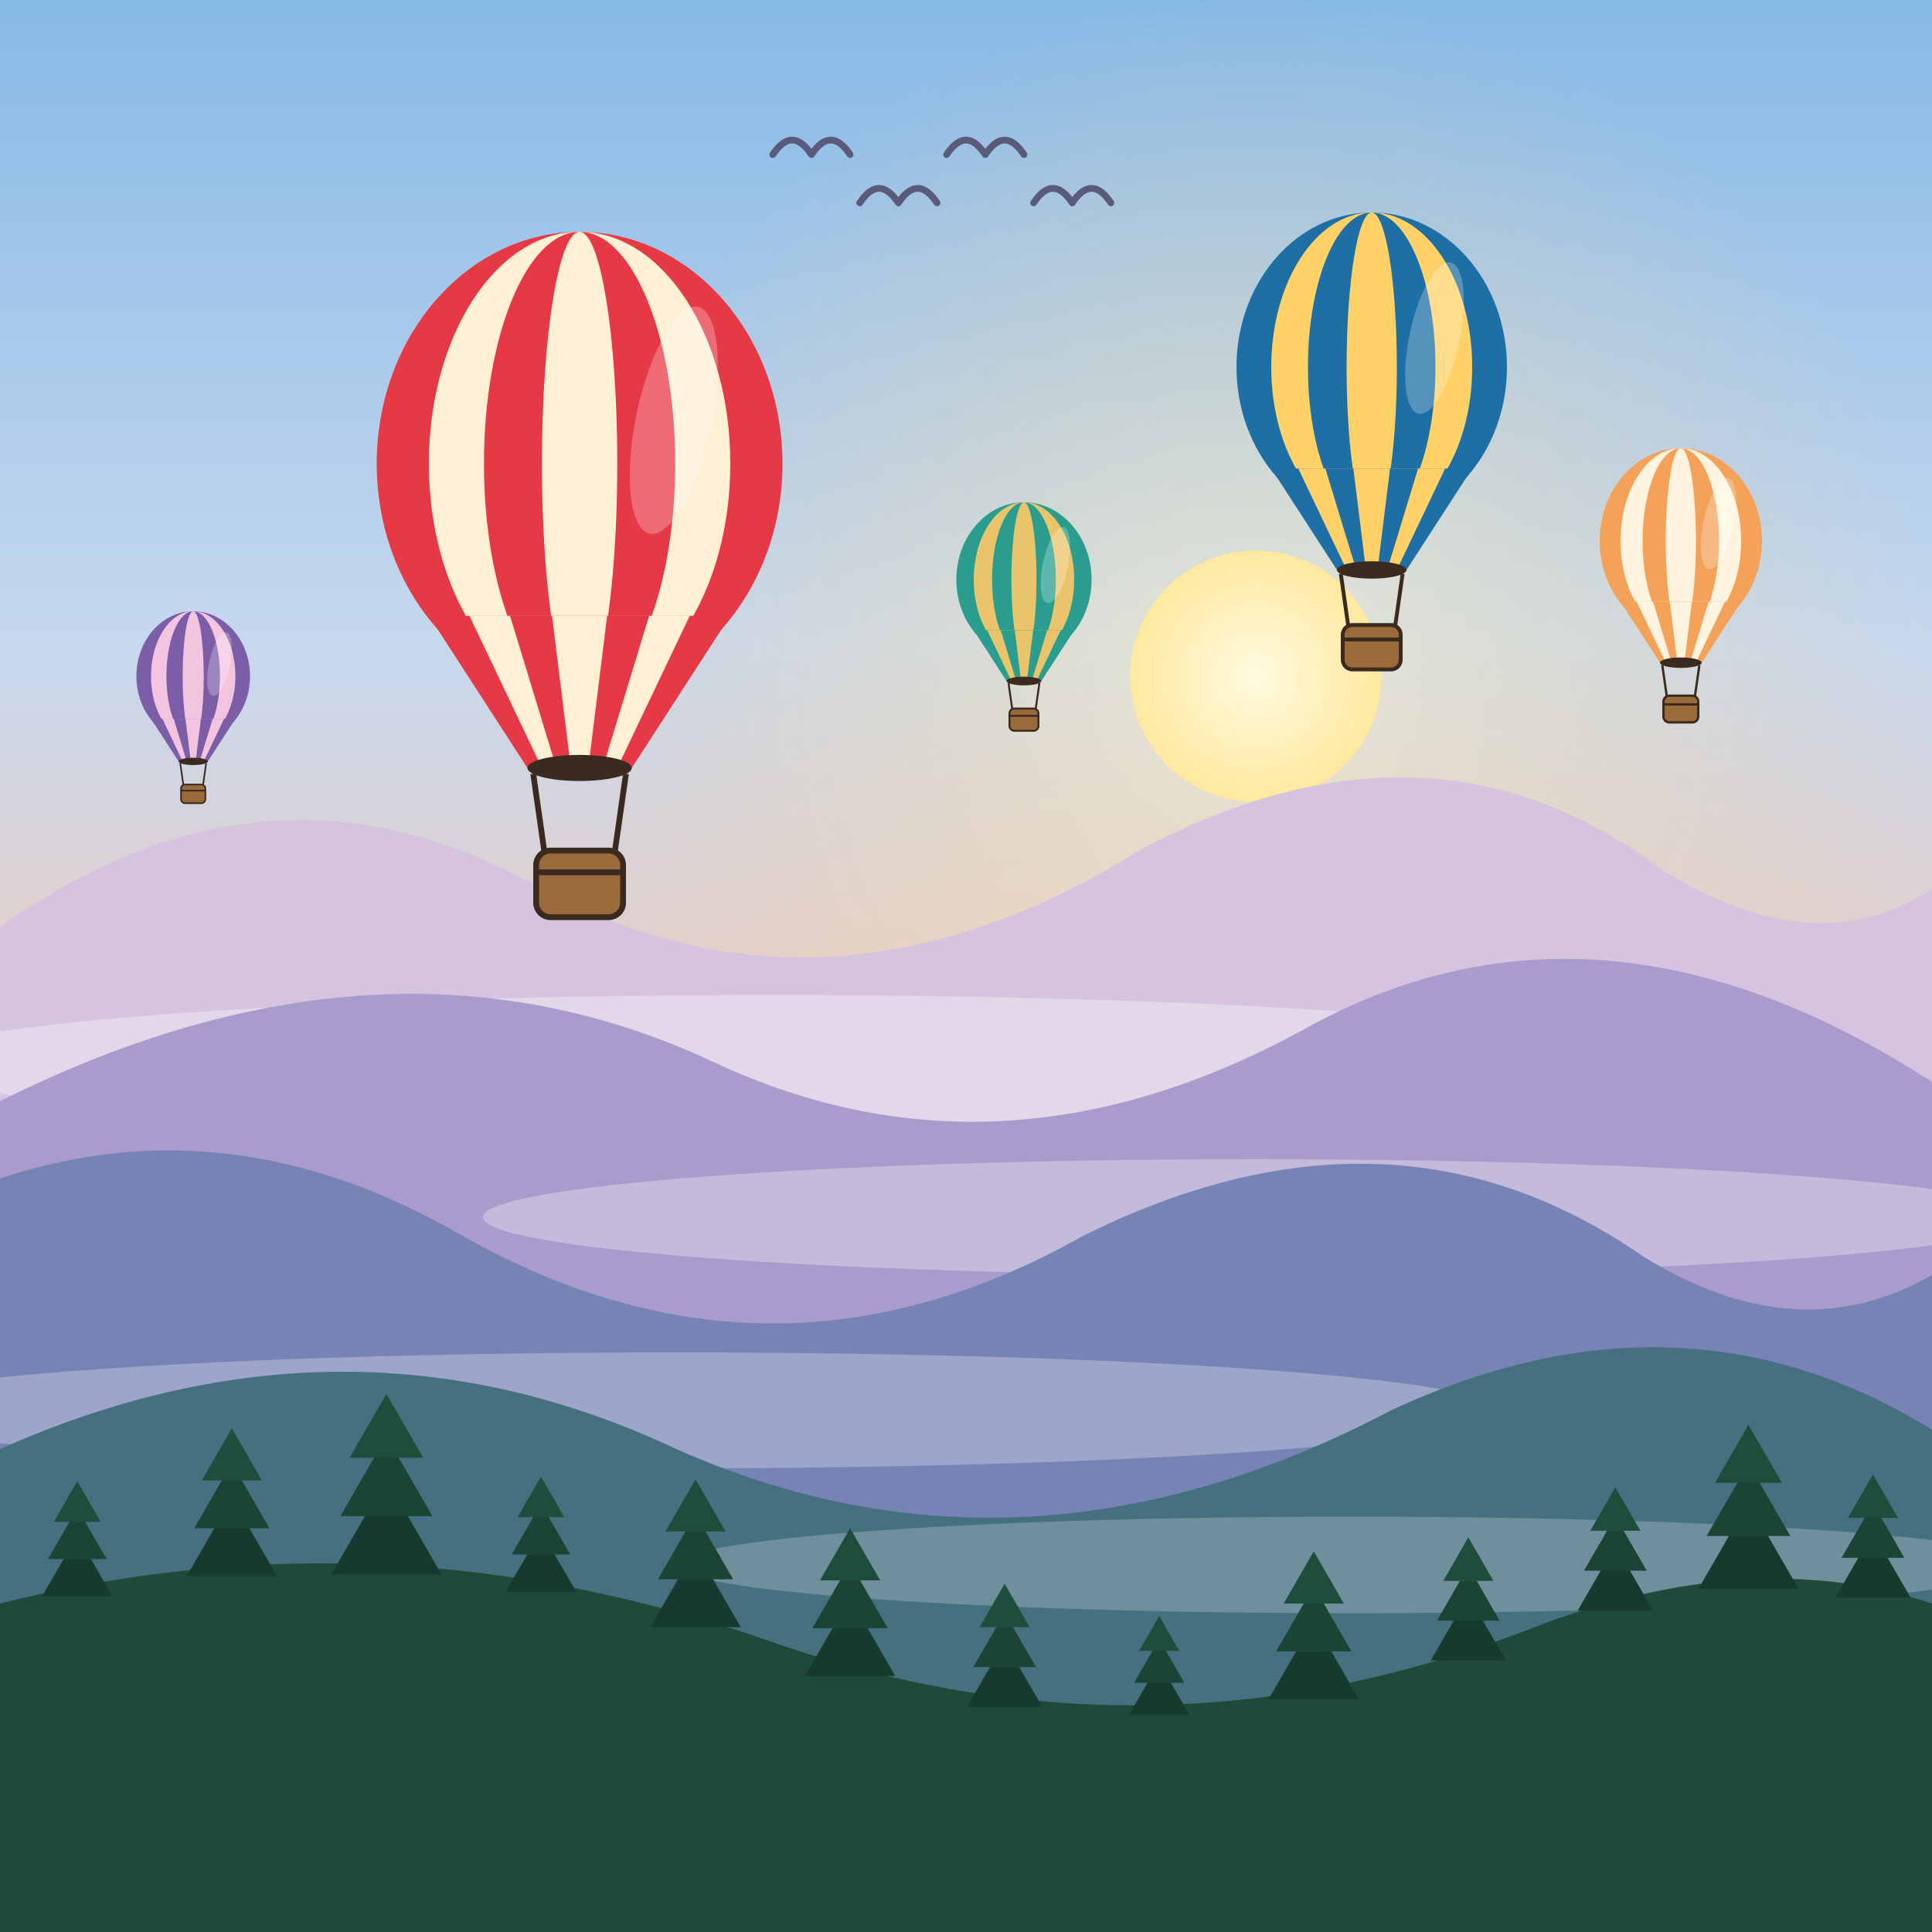
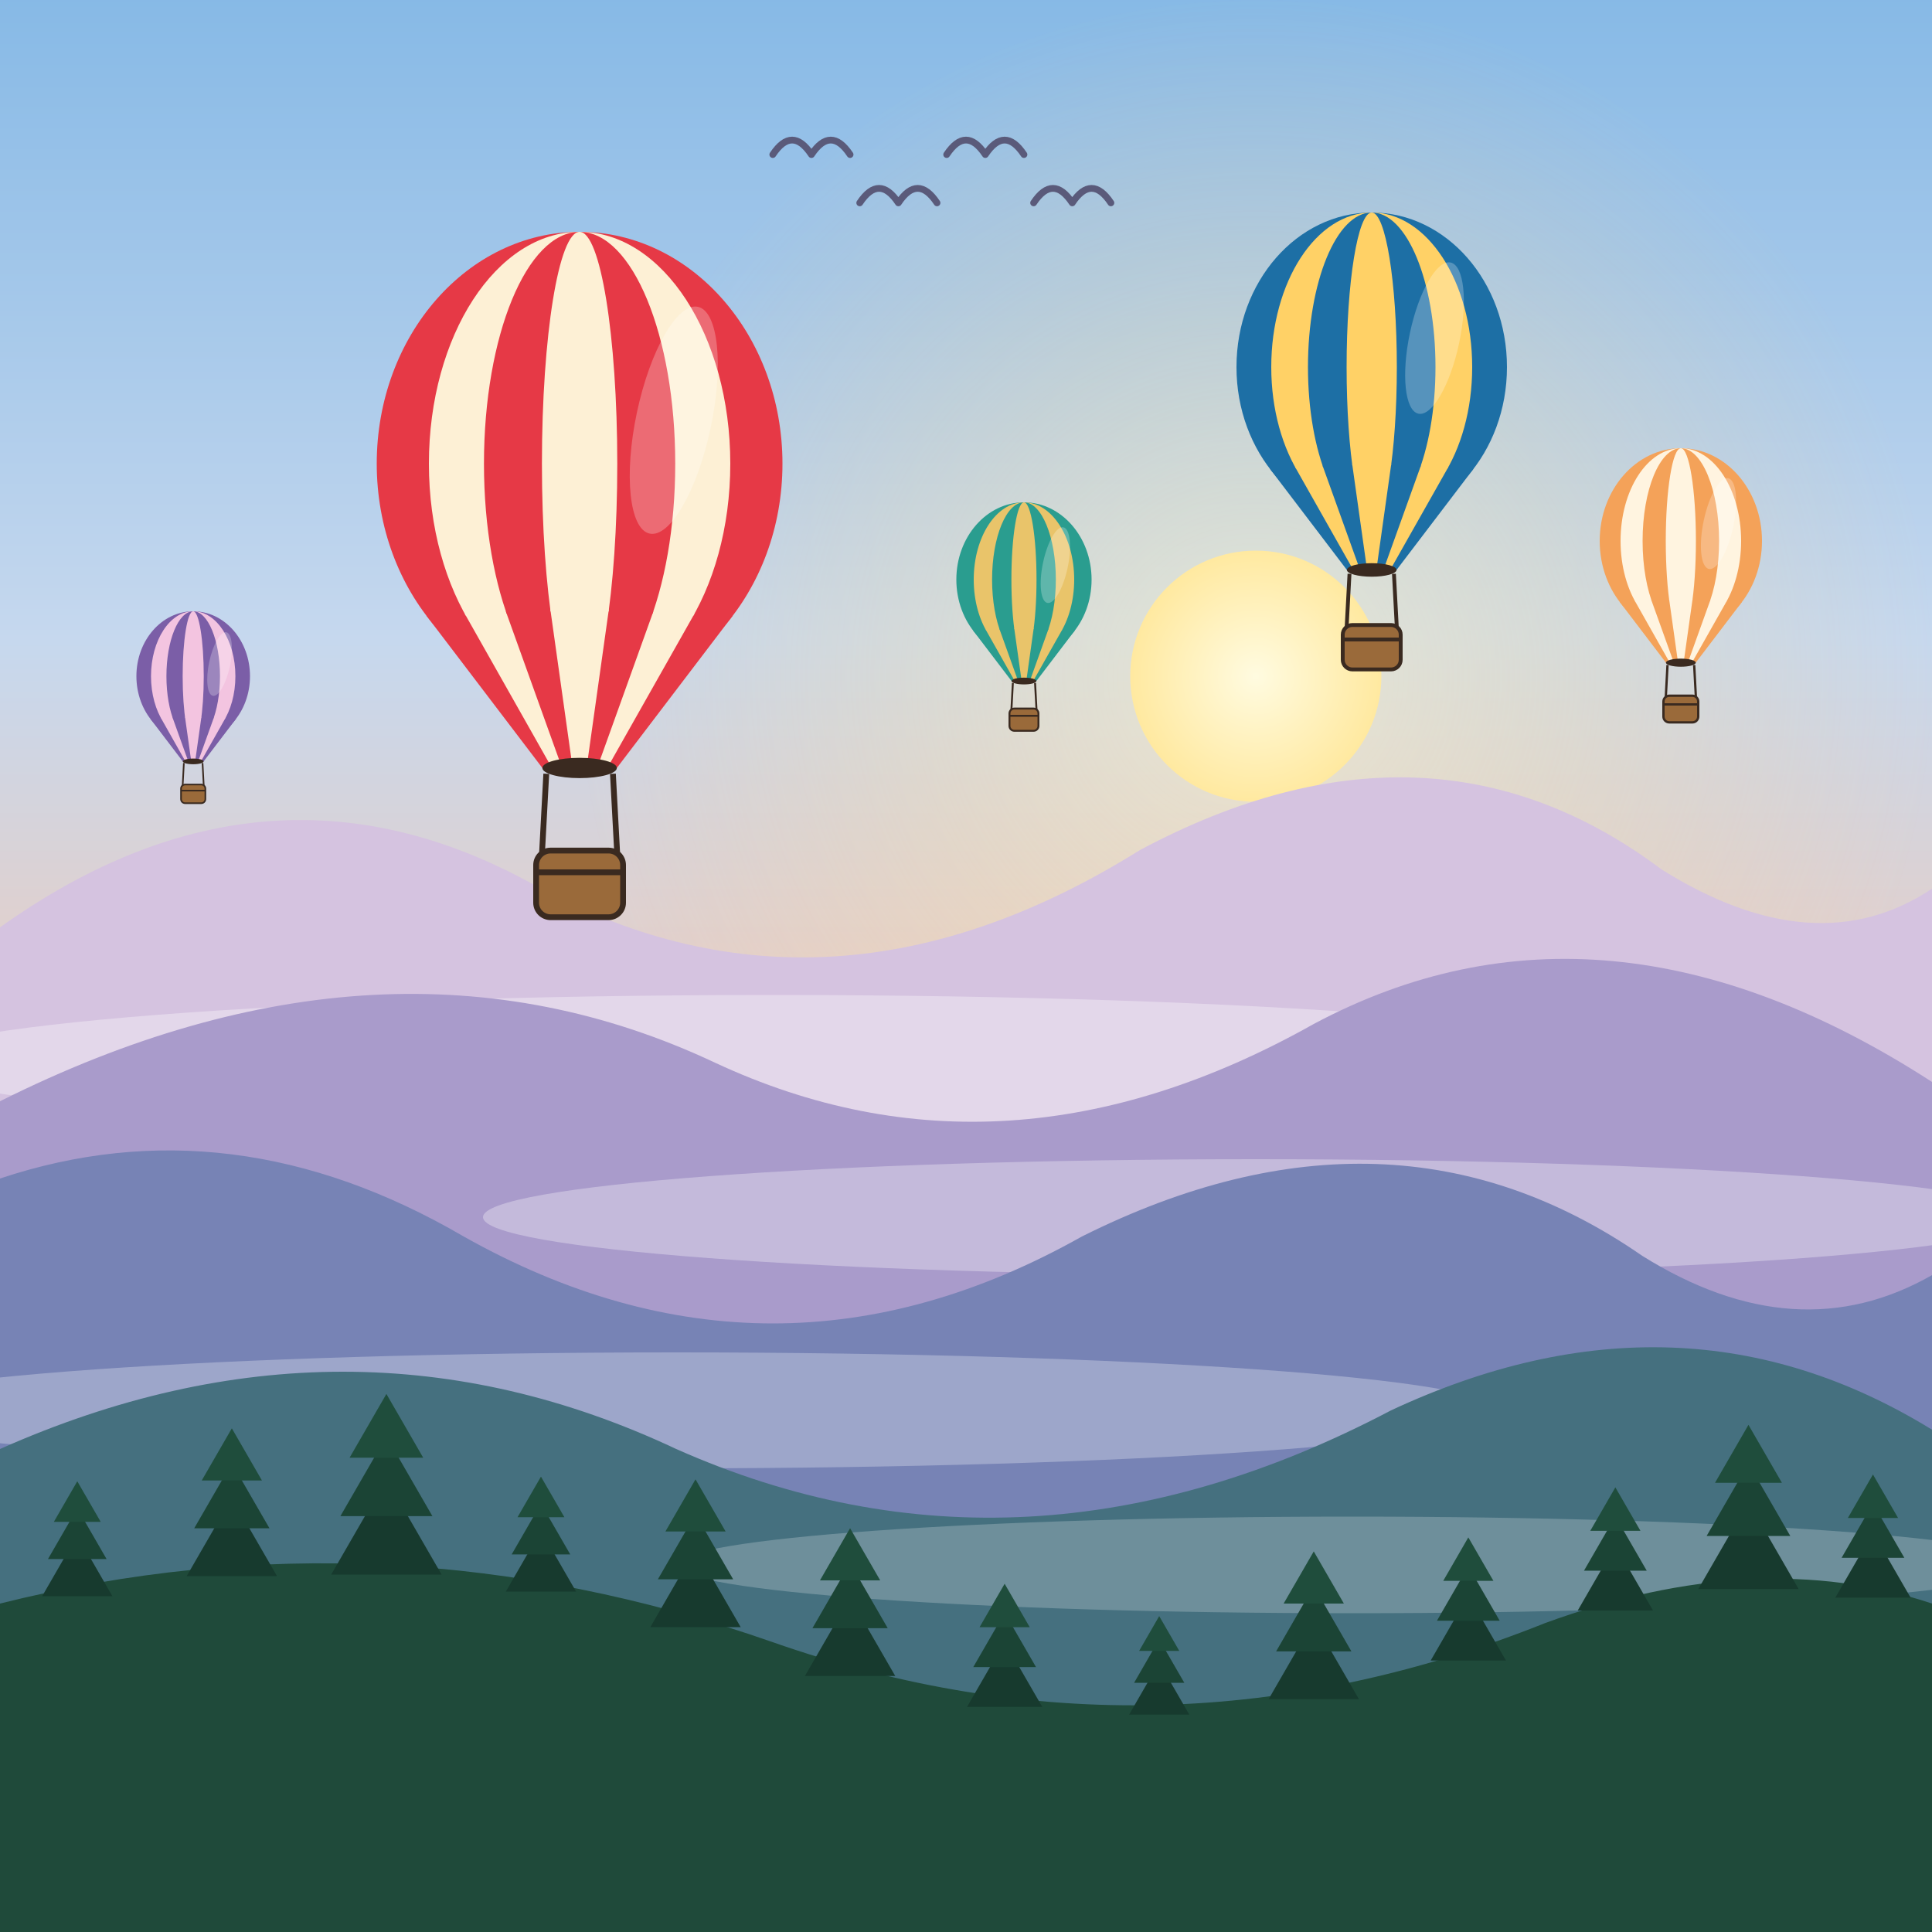
<svg xmlns="http://www.w3.org/2000/svg" viewBox="-100 -100 200 200">
  <defs>
    <linearGradient id="sky" x1="0.5" y1="1" x2="0.5" y2="0">
      <stop offset="0" stop-color="#FFE2B8" />
      <stop offset="0.333" stop-color="#FFC7A8" />
      <stop offset="0.667" stop-color="#C6D8EE" />
      <stop offset="1" stop-color="#86B9E6" />
    </linearGradient>
    <radialGradient id="halo">
      <stop offset="0" stop-color="#FFF4C8" stop-opacity="0.533" />
      <stop offset="0.5" stop-color="#FFE0A0" stop-opacity="0.267" />
      <stop offset="1" stop-color="#FFD090" stop-opacity="0" />
    </radialGradient>
    <radialGradient id="sun">
      <stop offset="0" stop-color="#FFFBE0" />
      <stop offset="1" stop-color="#FFE9A0" />
    </radialGradient>
  </defs>
  <polygon style="fill:url(#sky)" points="-100,100 100,100 100,-100 -100,-100 " />
  <circle style="fill:url(#halo)" cx="30" cy="-30" r="70" />
  <circle style="fill:url(#sun)" cx="30" cy="-30" r="13" />
  <path style="fill:none;stroke-width:0.7;stroke:#5A5A7A;stroke-linecap:round;stroke-linejoin:round" d="M -20 -84 Q -18 -87 -16 -84 Q -14 -87 -12 -84" />
  <path style="fill:none;stroke-width:0.7;stroke:#5A5A7A;stroke-linecap:round;stroke-linejoin:round" d="M -11 -79 Q -9 -82 -7 -79 Q -5 -82 -3 -79" />
  <path style="fill:none;stroke-width:0.7;stroke:#5A5A7A;stroke-linecap:round;stroke-linejoin:round" d="M -2 -84 Q 0 -87 2 -84 Q 4 -87 6 -84" />
  <path style="fill:none;stroke-width:0.7;stroke:#5A5A7A;stroke-linecap:round;stroke-linejoin:round" d="M 7 -79 Q 9 -82 11 -79 Q 13 -82 15 -79" />
  <path style="fill:#D5C3E0" d="M -100 100 L -100 -4 Q -72 -24 -44 -8 Q -14 8 18 -12 Q 48 -28 72 -10 Q 88 0 100 -8 L 100 100 Z" />
  <ellipse style="fill:#FFFFFF;fill-opacity:0.333" cx="-20" cy="10" rx="90" ry="7" />
  <path style="fill:#A99BCB" d="M -100 100 L -100 14 Q -60 -6 -26 10 Q 4 24 36 6 Q 66 -10 100 12 L 100 100 Z" />
  <ellipse style="fill:#FFFFFF;fill-opacity:0.314" cx="30" cy="26" rx="80" ry="6" />
  <path style="fill:#7783B5" d="M -100 100 L -100 22 Q -76 14 -52 28 Q -20 46 12 28 Q 44 12 70 30 Q 86 40 100 32 L 100 100 Z" />
  <ellipse style="fill:#FFFFFF;fill-opacity:0.282" cx="-30" cy="46" rx="85" ry="6" />
  <path style="fill:#45707F" d="M -100 100 L -100 50 Q -64 34 -30 50 Q 6 66 44 46 Q 74 32 100 48 L 100 100 Z" />
  <ellipse style="fill:#FFFFFF;fill-opacity:0.22" cx="40" cy="62" rx="70" ry="5" />
  <g transform="translate(-80 -30) scale(0.42 0.42)">
    <ellipse style="fill:#7B5EA7" cx="0" cy="0" rx="14" ry="16" />
    <ellipse style="fill:#F3C4E0" cx="0" cy="0" rx="10.4" ry="16" />
    <ellipse style="fill:#7B5EA7" cx="0" cy="0" rx="6.6" ry="16" />
    <ellipse style="fill:#F3C4E0" cx="0" cy="0" rx="2.6" ry="16" />
-     <polygon style="fill:#7B5EA7" points="-10.4,10.5 10.4,10.5 3.6,21 -3.6,21 " />
-     <polygon style="fill:#F3C4E0" points="-7.6,10.5 7.6,10.5 2.6,21 -2.6,21 " />
-     <polygon style="fill:#7B5EA7" points="-4.8,10.5 4.8,10.5 1.6,21 -1.6,21 " />
-     <polygon style="fill:#F3C4E0" points="-1.9,10.5 1.9,10.5 0.6,21 -0.6,21 " />
-     <ellipse style="fill:#3A2A20" cx="0" cy="21" rx="3.6" ry="0.9" />
+     <polygon style="fill:#7B5EA7" points="-10.56,10.5 10.56,10.5 2.57,21 -2.57,21 " />
+     <polygon style="fill:#F3C4E0" points="-7.93,10.35 7.93,10.35 1.91,21 -1.91,21 " />
+     <polygon style="fill:#7B5EA7" points="-5.09,10.2 5.09,10.2 1.21,21 -1.21,21 " />
+     <polygon style="fill:#F3C4E0" points="-2.02,10.05 2.02,10.05 0.48,21 -0.48,21 " />
+     <ellipse style="fill:#3A2A20" cx="0" cy="21" rx="2.57" ry="0.7" />
    <ellipse style="fill:#FFFFFF;fill-opacity:0.251" cx="6.5" cy="-3" rx="2.6" ry="8" transform="rotate(12 6.5 -3)" />
-     <polyline style="fill:none;stroke-width:0.4;stroke:#3A2A20" points="-3.2,21.4 -2.4,27 " />
-     <polyline style="fill:none;stroke-width:0.4;stroke:#3A2A20" points="3.2,21.4 2.4,27 " />
+     <polyline style="fill:none;stroke-width:0.4;stroke:#3A2A20" points="-2.3,21.4 -2.6,27 " />
+     <polyline style="fill:none;stroke-width:0.4;stroke:#3A2A20" points="2.3,21.4 2.6,27 " />
    <path style="fill:#9A6A3A;stroke-width:0.4;stroke:#3A2A20" d="M -2 31.3 L 2 31.3 C 2.552 31.3 3 30.852 3 30.3 L 3 27.7 C 3 27.148 2.552 26.7 2 26.7 L -2 26.7 C -2.552 26.7 -3 27.148 -3 27.7 L -3 30.3 C -3 30.852 -2.552 31.3 -2 31.3 Z" />
    <polyline style="fill:none;stroke-width:0.4;stroke:#3A2A20" points="-3,28.2 3,28.2 " />
  </g>
  <g transform="translate(74 -44) scale(0.6 0.6)">
    <ellipse style="fill:#F4A259" cx="0" cy="0" rx="14" ry="16" />
    <ellipse style="fill:#FFF4E0" cx="0" cy="0" rx="10.4" ry="16" />
    <ellipse style="fill:#F4A259" cx="0" cy="0" rx="6.6" ry="16" />
    <ellipse style="fill:#FFF4E0" cx="0" cy="0" rx="2.6" ry="16" />
-     <polygon style="fill:#F4A259" points="-10.4,10.5 10.4,10.5 3.6,21 -3.6,21 " />
-     <polygon style="fill:#FFF4E0" points="-7.6,10.5 7.6,10.5 2.6,21 -2.6,21 " />
-     <polygon style="fill:#F4A259" points="-4.8,10.5 4.8,10.5 1.6,21 -1.6,21 " />
-     <polygon style="fill:#FFF4E0" points="-1.9,10.5 1.9,10.5 0.6,21 -0.6,21 " />
-     <ellipse style="fill:#3A2A20" cx="0" cy="21" rx="3.6" ry="0.9" />
+     <polygon style="fill:#F4A259" points="-10.56,10.5 10.56,10.5 2.57,21 -2.57,21 " />
+     <polygon style="fill:#FFF4E0" points="-7.93,10.35 7.93,10.35 1.91,21 -1.91,21 " />
+     <polygon style="fill:#F4A259" points="-5.09,10.2 5.09,10.2 1.21,21 -1.21,21 " />
+     <polygon style="fill:#FFF4E0" points="-2.02,10.05 2.02,10.05 0.48,21 -0.48,21 " />
+     <ellipse style="fill:#3A2A20" cx="0" cy="21" rx="2.57" ry="0.7" />
    <ellipse style="fill:#FFFFFF;fill-opacity:0.251" cx="6.5" cy="-3" rx="2.6" ry="8" transform="rotate(12 6.5 -3)" />
-     <polyline style="fill:none;stroke-width:0.4;stroke:#3A2A20" points="-3.2,21.4 -2.4,27 " />
-     <polyline style="fill:none;stroke-width:0.4;stroke:#3A2A20" points="3.2,21.4 2.4,27 " />
+     <polyline style="fill:none;stroke-width:0.4;stroke:#3A2A20" points="-2.3,21.4 -2.6,27 " />
+     <polyline style="fill:none;stroke-width:0.4;stroke:#3A2A20" points="2.3,21.4 2.6,27 " />
    <path style="fill:#9A6A3A;stroke-width:0.4;stroke:#3A2A20" d="M -2 31.3 L 2 31.3 C 2.552 31.3 3 30.852 3 30.3 L 3 27.7 C 3 27.148 2.552 26.7 2 26.7 L -2 26.7 C -2.552 26.7 -3 27.148 -3 27.7 L -3 30.3 C -3 30.852 -2.552 31.3 -2 31.3 Z" />
    <polyline style="fill:none;stroke-width:0.4;stroke:#3A2A20" points="-3,28.2 3,28.2 " />
  </g>
  <g transform="translate(6 -40) scale(0.5 0.5)">
    <ellipse style="fill:#2A9D8F" cx="0" cy="0" rx="14" ry="16" />
    <ellipse style="fill:#E9C46A" cx="0" cy="0" rx="10.4" ry="16" />
    <ellipse style="fill:#2A9D8F" cx="0" cy="0" rx="6.6" ry="16" />
    <ellipse style="fill:#E9C46A" cx="0" cy="0" rx="2.6" ry="16" />
-     <polygon style="fill:#2A9D8F" points="-10.4,10.5 10.4,10.5 3.6,21 -3.6,21 " />
-     <polygon style="fill:#E9C46A" points="-7.6,10.5 7.6,10.5 2.6,21 -2.6,21 " />
-     <polygon style="fill:#2A9D8F" points="-4.8,10.5 4.8,10.5 1.6,21 -1.6,21 " />
-     <polygon style="fill:#E9C46A" points="-1.9,10.5 1.9,10.5 0.6,21 -0.6,21 " />
-     <ellipse style="fill:#3A2A20" cx="0" cy="21" rx="3.6" ry="0.9" />
+     <polygon style="fill:#2A9D8F" points="-10.56,10.5 10.56,10.5 2.57,21 -2.57,21 " />
+     <polygon style="fill:#E9C46A" points="-7.93,10.35 7.93,10.35 1.91,21 -1.91,21 " />
+     <polygon style="fill:#2A9D8F" points="-5.09,10.2 5.09,10.2 1.21,21 -1.21,21 " />
+     <polygon style="fill:#E9C46A" points="-2.02,10.05 2.02,10.05 0.48,21 -0.48,21 " />
+     <ellipse style="fill:#3A2A20" cx="0" cy="21" rx="2.57" ry="0.7" />
    <ellipse style="fill:#FFFFFF;fill-opacity:0.251" cx="6.5" cy="-3" rx="2.6" ry="8" transform="rotate(12 6.5 -3)" />
-     <polyline style="fill:none;stroke-width:0.4;stroke:#3A2A20" points="-3.2,21.4 -2.4,27 " />
-     <polyline style="fill:none;stroke-width:0.4;stroke:#3A2A20" points="3.2,21.4 2.4,27 " />
+     <polyline style="fill:none;stroke-width:0.4;stroke:#3A2A20" points="-2.3,21.4 -2.6,27 " />
+     <polyline style="fill:none;stroke-width:0.4;stroke:#3A2A20" points="2.3,21.4 2.6,27 " />
    <path style="fill:#9A6A3A;stroke-width:0.4;stroke:#3A2A20" d="M -2 31.3 L 2 31.3 C 2.552 31.3 3 30.852 3 30.3 L 3 27.7 C 3 27.148 2.552 26.7 2 26.7 L -2 26.7 C -2.552 26.7 -3 27.148 -3 27.7 L -3 30.3 C -3 30.852 -2.552 31.3 -2 31.3 Z" />
    <polyline style="fill:none;stroke-width:0.4;stroke:#3A2A20" points="-3,28.2 3,28.2 " />
  </g>
  <path style="fill:#1F4A3A" d="M -100 100 L -100 66 Q -60 56 -20 70 Q 20 84 60 68 Q 82 60 100 66 L 100 100 Z" />
  <g transform="translate(-92 65.24) scale(0.7 0.7)">
    <polygon style="fill:#173A2E" points="0,-9 -5.196,0 5.196,0 " />
    <polygon style="fill:#1B4435" points="0,-13 -4.33,-5.5 4.33,-5.5 " />
    <polygon style="fill:#1F4D3C" points="0,-17 -3.464,-11 3.464,-11 " />
  </g>
  <g transform="translate(-76 63.16) scale(0.9 0.9)">
    <polygon style="fill:#173A2E" points="0,-9 -5.196,0 5.196,0 " />
    <polygon style="fill:#1B4435" points="0,-13 -4.33,-5.5 4.33,-5.5 " />
    <polygon style="fill:#1F4D3C" points="0,-17 -3.464,-11 3.464,-11 " />
  </g>
  <g transform="translate(-60 63) scale(1.1 1.1)">
    <polygon style="fill:#173A2E" points="0,-9 -5.196,0 5.196,0 " />
    <polygon style="fill:#1B4435" points="0,-13 -4.33,-5.5 4.33,-5.5 " />
    <polygon style="fill:#1F4D3C" points="0,-17 -3.464,-11 3.464,-11 " />
  </g>
  <g transform="translate(-44 64.76) scale(0.7 0.7)">
    <polygon style="fill:#173A2E" points="0,-9 -5.196,0 5.196,0 " />
    <polygon style="fill:#1B4435" points="0,-13 -4.33,-5.5 4.33,-5.5 " />
    <polygon style="fill:#1F4D3C" points="0,-17 -3.464,-11 3.464,-11 " />
  </g>
  <g transform="translate(-28 68.44) scale(0.9 0.9)">
    <polygon style="fill:#173A2E" points="0,-9 -5.196,0 5.196,0 " />
    <polygon style="fill:#1B4435" points="0,-13 -4.33,-5.5 4.33,-5.5 " />
    <polygon style="fill:#1F4D3C" points="0,-17 -3.464,-11 3.464,-11 " />
  </g>
  <g transform="translate(-12 73.5) scale(0.9 0.9)">
    <polygon style="fill:#173A2E" points="0,-9 -5.196,0 5.196,0 " />
    <polygon style="fill:#1B4435" points="0,-13 -4.33,-5.5 4.33,-5.5 " />
    <polygon style="fill:#1F4D3C" points="0,-17 -3.464,-11 3.464,-11 " />
  </g>
  <g transform="translate(4 76.7) scale(0.75 0.75)">
    <polygon style="fill:#173A2E" points="0,-9 -5.196,0 5.196,0 " />
    <polygon style="fill:#1B4435" points="0,-13 -4.33,-5.5 4.33,-5.5 " />
    <polygon style="fill:#1F4D3C" points="0,-17 -3.464,-11 3.464,-11 " />
  </g>
  <g transform="translate(20 77.5) scale(0.6 0.6)">
    <polygon style="fill:#173A2E" points="0,-9 -5.196,0 5.196,0 " />
    <polygon style="fill:#1B4435" points="0,-13 -4.33,-5.5 4.33,-5.5 " />
    <polygon style="fill:#1F4D3C" points="0,-17 -3.464,-11 3.464,-11 " />
  </g>
  <g transform="translate(36 75.9) scale(0.9 0.9)">
    <polygon style="fill:#173A2E" points="0,-9 -5.196,0 5.196,0 " />
    <polygon style="fill:#1B4435" points="0,-13 -4.33,-5.5 4.33,-5.5 " />
    <polygon style="fill:#1F4D3C" points="0,-17 -3.464,-11 3.464,-11 " />
  </g>
  <g transform="translate(52 71.9) scale(0.75 0.75)">
    <polygon style="fill:#173A2E" points="0,-9 -5.196,0 5.196,0 " />
    <polygon style="fill:#1B4435" points="0,-13 -4.33,-5.5 4.33,-5.5 " />
    <polygon style="fill:#1F4D3C" points="0,-17 -3.464,-11 3.464,-11 " />
  </g>
  <g transform="translate(67.222 66.722) scale(0.75 0.75)">
    <polygon style="fill:#173A2E" points="0,-9 -5.196,0 5.196,0 " />
    <polygon style="fill:#1B4435" points="0,-13 -4.33,-5.5 4.33,-5.5 " />
    <polygon style="fill:#1F4D3C" points="0,-17 -3.464,-11 3.464,-11 " />
  </g>
  <g transform="translate(81 64.5)">
    <polygon style="fill:#173A2E" points="0,-9 -5.196,0 5.196,0 " />
    <polygon style="fill:#1B4435" points="0,-13 -4.33,-5.5 4.33,-5.5 " />
    <polygon style="fill:#1F4D3C" points="0,-17 -3.464,-11 3.464,-11 " />
  </g>
  <g transform="translate(93.889 65.389) scale(0.75 0.75)">
    <polygon style="fill:#173A2E" points="0,-9 -5.196,0 5.196,0 " />
    <polygon style="fill:#1B4435" points="0,-13 -4.33,-5.5 4.33,-5.5 " />
    <polygon style="fill:#1F4D3C" points="0,-17 -3.464,-11 3.464,-11 " />
  </g>
  <g transform="translate(-40 -52) scale(1.5 1.5)">
    <ellipse style="fill:#E63946" cx="0" cy="0" rx="14" ry="16" />
    <ellipse style="fill:#FDF0D5" cx="0" cy="0" rx="10.4" ry="16" />
    <ellipse style="fill:#E63946" cx="0" cy="0" rx="6.6" ry="16" />
    <ellipse style="fill:#FDF0D5" cx="0" cy="0" rx="2.6" ry="16" />
-     <polygon style="fill:#E63946" points="-10.4,10.5 10.4,10.5 3.6,21 -3.6,21 " />
-     <polygon style="fill:#FDF0D5" points="-7.6,10.5 7.6,10.5 2.6,21 -2.6,21 " />
-     <polygon style="fill:#E63946" points="-4.8,10.5 4.8,10.5 1.6,21 -1.6,21 " />
-     <polygon style="fill:#FDF0D5" points="-1.9,10.5 1.9,10.5 0.6,21 -0.6,21 " />
-     <ellipse style="fill:#3A2A20" cx="0" cy="21" rx="3.6" ry="0.9" />
+     <polygon style="fill:#E63946" points="-10.56,10.5 10.56,10.5 2.57,21 -2.57,21 " />
+     <polygon style="fill:#FDF0D5" points="-7.93,10.35 7.93,10.35 1.91,21 -1.91,21 " />
+     <polygon style="fill:#E63946" points="-5.09,10.2 5.09,10.2 1.21,21 -1.21,21 " />
+     <polygon style="fill:#FDF0D5" points="-2.02,10.05 2.02,10.05 0.48,21 -0.48,21 " />
+     <ellipse style="fill:#3A2A20" cx="0" cy="21" rx="2.57" ry="0.7" />
    <ellipse style="fill:#FFFFFF;fill-opacity:0.251" cx="6.5" cy="-3" rx="2.6" ry="8" transform="rotate(12 6.5 -3)" />
-     <polyline style="fill:none;stroke-width:0.4;stroke:#3A2A20" points="-3.2,21.4 -2.4,27 " />
-     <polyline style="fill:none;stroke-width:0.4;stroke:#3A2A20" points="3.2,21.4 2.4,27 " />
+     <polyline style="fill:none;stroke-width:0.4;stroke:#3A2A20" points="-2.3,21.4 -2.6,27 " />
+     <polyline style="fill:none;stroke-width:0.4;stroke:#3A2A20" points="2.3,21.4 2.6,27 " />
    <path style="fill:#9A6A3A;stroke-width:0.4;stroke:#3A2A20" d="M -2 31.3 L 2 31.3 C 2.552 31.3 3 30.852 3 30.3 L 3 27.7 C 3 27.148 2.552 26.7 2 26.7 L -2 26.7 C -2.552 26.7 -3 27.148 -3 27.7 L -3 30.3 C -3 30.852 -2.552 31.3 -2 31.3 Z" />
    <polyline style="fill:none;stroke-width:0.4;stroke:#3A2A20" points="-3,28.2 3,28.2 " />
  </g>
  <g transform="translate(42 -62)">
    <ellipse style="fill:#1D6FA5" cx="0" cy="0" rx="14" ry="16" />
    <ellipse style="fill:#FFD166" cx="0" cy="0" rx="10.4" ry="16" />
    <ellipse style="fill:#1D6FA5" cx="0" cy="0" rx="6.6" ry="16" />
    <ellipse style="fill:#FFD166" cx="0" cy="0" rx="2.6" ry="16" />
-     <polygon style="fill:#1D6FA5" points="-10.4,10.5 10.4,10.5 3.6,21 -3.6,21 " />
-     <polygon style="fill:#FFD166" points="-7.6,10.5 7.6,10.5 2.6,21 -2.6,21 " />
-     <polygon style="fill:#1D6FA5" points="-4.8,10.5 4.8,10.5 1.6,21 -1.6,21 " />
-     <polygon style="fill:#FFD166" points="-1.9,10.5 1.9,10.5 0.6,21 -0.6,21 " />
-     <ellipse style="fill:#3A2A20" cx="0" cy="21" rx="3.6" ry="0.9" />
+     <polygon style="fill:#1D6FA5" points="-10.56,10.5 10.56,10.5 2.57,21 -2.57,21 " />
+     <polygon style="fill:#FFD166" points="-7.93,10.35 7.93,10.35 1.91,21 -1.91,21 " />
+     <polygon style="fill:#1D6FA5" points="-5.09,10.2 5.09,10.2 1.21,21 -1.21,21 " />
+     <polygon style="fill:#FFD166" points="-2.02,10.05 2.02,10.05 0.48,21 -0.48,21 " />
+     <ellipse style="fill:#3A2A20" cx="0" cy="21" rx="2.57" ry="0.7" />
    <ellipse style="fill:#FFFFFF;fill-opacity:0.251" cx="6.5" cy="-3" rx="2.6" ry="8" transform="rotate(12 6.5 -3)" />
-     <polyline style="fill:none;stroke-width:0.4;stroke:#3A2A20" points="-3.2,21.4 -2.4,27 " />
-     <polyline style="fill:none;stroke-width:0.4;stroke:#3A2A20" points="3.2,21.4 2.4,27 " />
+     <polyline style="fill:none;stroke-width:0.4;stroke:#3A2A20" points="-2.3,21.4 -2.6,27 " />
+     <polyline style="fill:none;stroke-width:0.4;stroke:#3A2A20" points="2.3,21.4 2.6,27 " />
    <path style="fill:#9A6A3A;stroke-width:0.4;stroke:#3A2A20" d="M -2 31.3 L 2 31.3 C 2.552 31.3 3 30.852 3 30.3 L 3 27.7 C 3 27.148 2.552 26.7 2 26.7 L -2 26.7 C -2.552 26.7 -3 27.148 -3 27.7 L -3 30.3 C -3 30.852 -2.552 31.3 -2 31.3 Z" />
    <polyline style="fill:none;stroke-width:0.4;stroke:#3A2A20" points="-3,28.2 3,28.2 " />
  </g>
</svg>
